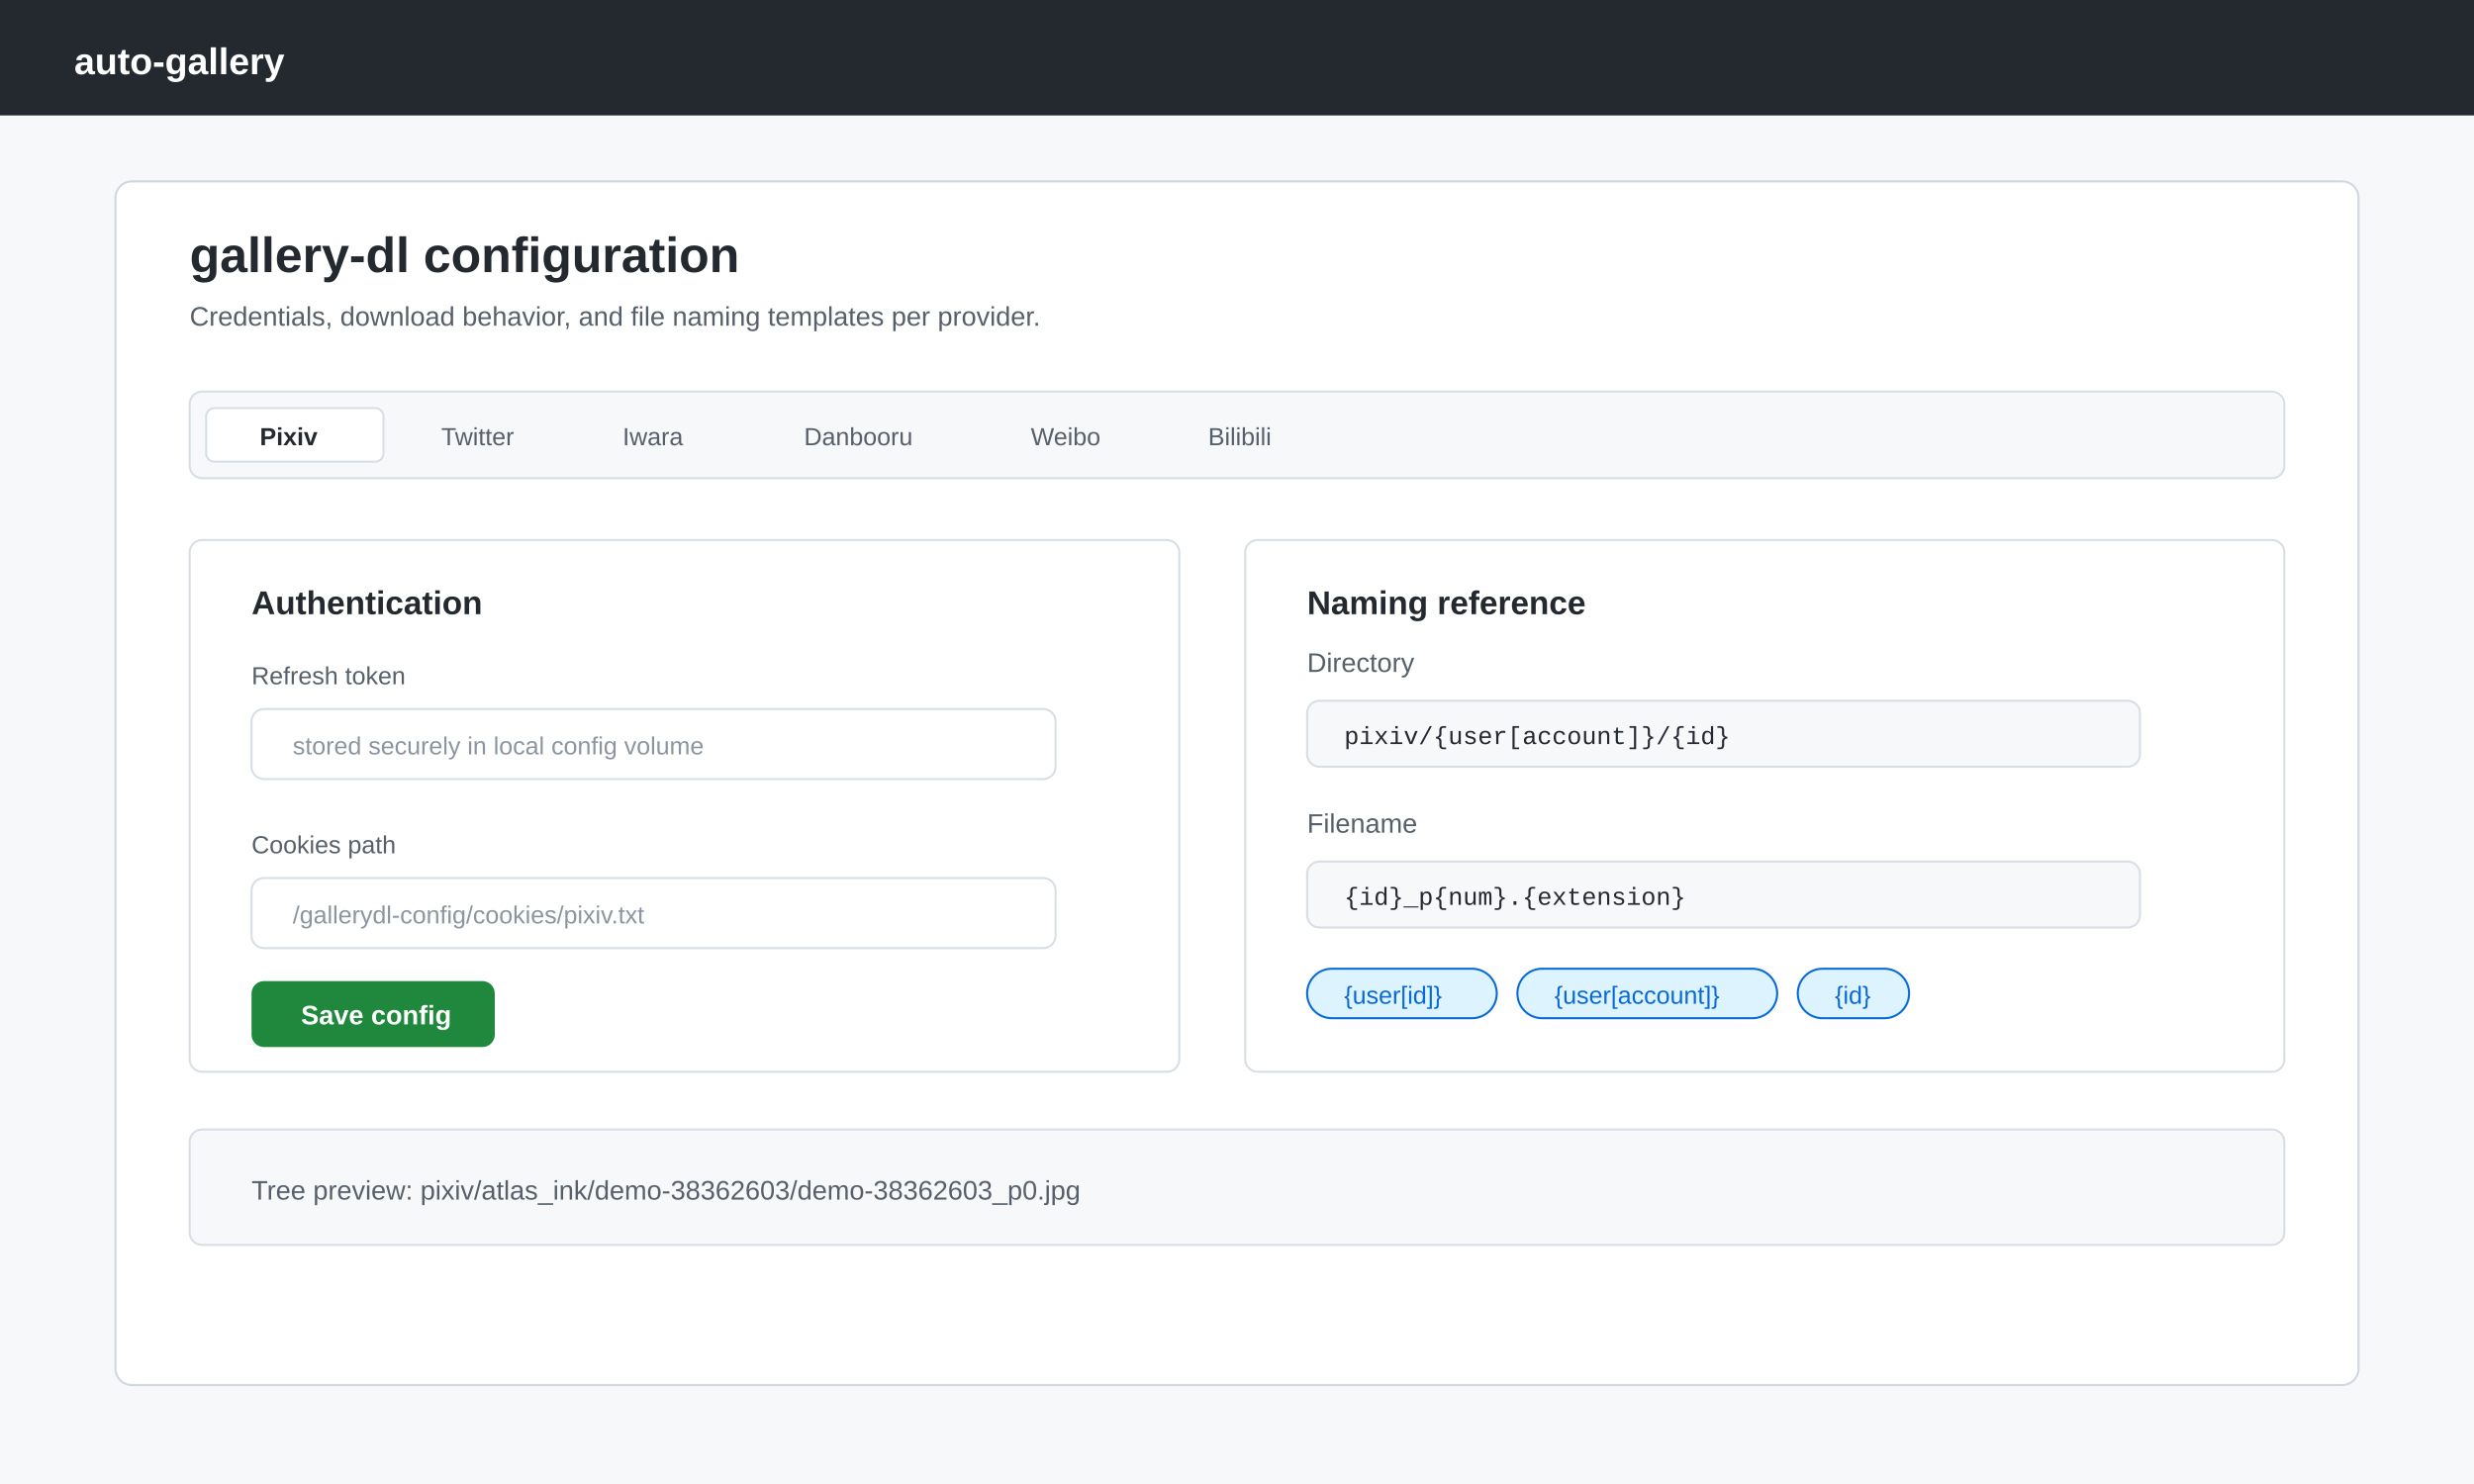
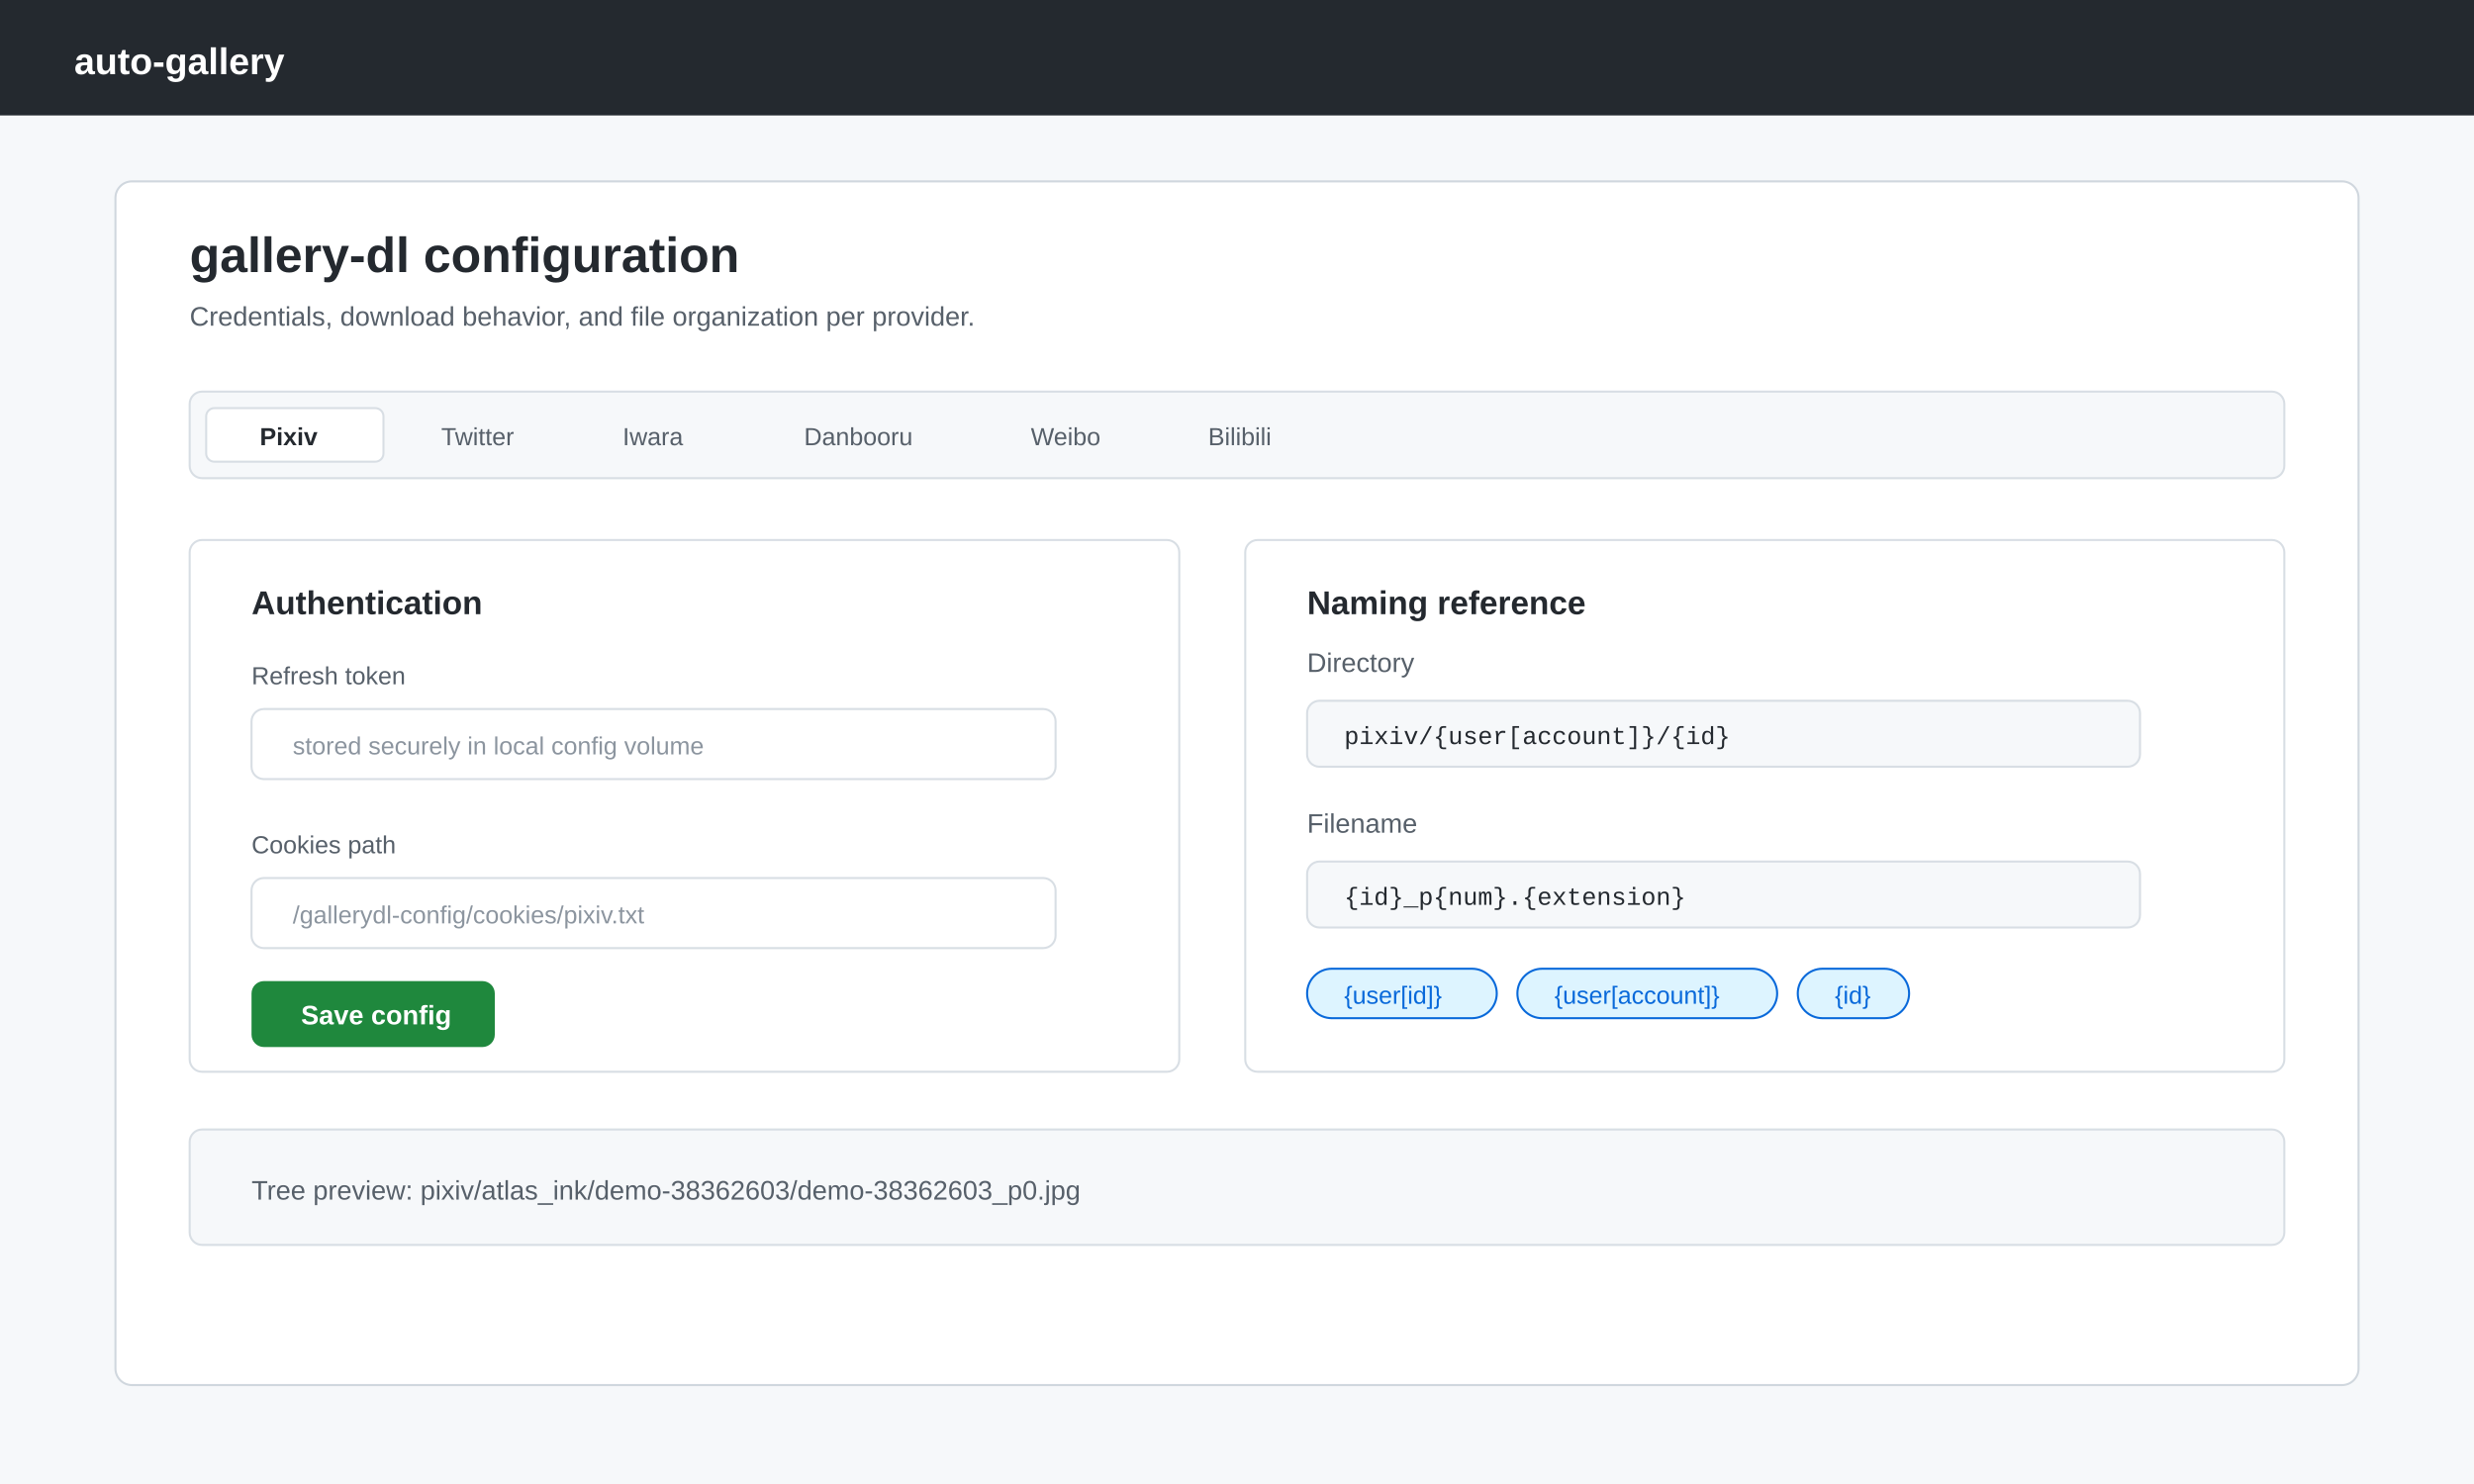
<svg xmlns="http://www.w3.org/2000/svg" width="1200" height="720" viewBox="0 0 1200 720" role="img" aria-labelledby="title desc">
  <rect width="1200" height="720" fill="#f6f8fa" />
  <rect width="1200" height="56" fill="#24292f" />
  <text x="36" y="36" fill="#ffffff" font-family="Arial, sans-serif" font-size="18" font-weight="700">auto-gallery</text>
  <rect x="56" y="88" width="1088" height="584" rx="8" fill="#ffffff" stroke="#d0d7de" />
  <g font-family="Arial, sans-serif">
    <text x="92" y="132" fill="#24292f" font-size="24" font-weight="700">gallery-dl configuration</text>
-     <text x="92" y="158" fill="#57606a" font-size="13">Credentials, download behavior, and file naming templates per provider.</text>
+     <text x="92" y="158" fill="#57606a" font-size="13">Credentials, download behavior, and file organization per provider.</text>
    <rect x="92" y="190" width="1016" height="42" rx="6" fill="#f6f8fa" stroke="#d8dee4" />
    <rect x="100" y="198" width="86" height="26" rx="4" fill="#ffffff" stroke="#d8dee4" />
    <text x="126" y="216" fill="#24292f" font-size="12" font-weight="700">Pixiv</text>
    <text x="214" y="216" fill="#57606a" font-size="12">Twitter</text>
    <text x="302" y="216" fill="#57606a" font-size="12">Iwara</text>
    <text x="390" y="216" fill="#57606a" font-size="12">Danbooru</text>
    <text x="500" y="216" fill="#57606a" font-size="12">Weibo</text>
    <text x="586" y="216" fill="#57606a" font-size="12">Bilibili</text>
    <rect x="92" y="262" width="480" height="258" rx="6" fill="#ffffff" stroke="#d8dee4" />
    <text x="122" y="298" fill="#24292f" font-size="16" font-weight="700">Authentication</text>
    <text x="122" y="332" fill="#57606a" font-size="12">Refresh token</text>
    <rect x="122" y="344" width="390" height="34" rx="6" fill="#ffffff" stroke="#d8dee4" />
    <text x="142" y="366" fill="#8c959f" font-size="12">stored securely in local config volume</text>
    <text x="122" y="414" fill="#57606a" font-size="12">Cookies path</text>
    <rect x="122" y="426" width="390" height="34" rx="6" fill="#ffffff" stroke="#d8dee4" />
    <text x="142" y="448" fill="#8c959f" font-size="12">/gallerydl-config/cookies/pixiv.txt</text>
    <rect x="122" y="476" width="118" height="32" rx="6" fill="#1f883d" />
    <text x="146" y="497" fill="#ffffff" font-size="13" font-weight="700">Save config</text>
    <rect x="604" y="262" width="504" height="258" rx="6" fill="#ffffff" stroke="#d8dee4" />
    <text x="634" y="298" fill="#24292f" font-size="16" font-weight="700">Naming reference</text>
    <text x="634" y="326" fill="#57606a" font-size="13">Directory</text>
    <rect x="634" y="340" width="404" height="32" rx="6" fill="#f6f8fa" stroke="#d8dee4" />
    <text x="652" y="361" fill="#24292f" font-size="12" font-family="Courier New, monospace">pixiv/{user[account]}/{id}</text>
    <text x="634" y="404" fill="#57606a" font-size="13">Filename</text>
    <rect x="634" y="418" width="404" height="32" rx="6" fill="#f6f8fa" stroke="#d8dee4" />
    <text x="652" y="439" fill="#24292f" font-size="12" font-family="Courier New, monospace">{id}_p{num}.{extension}</text>
    <rect x="634" y="470" width="92" height="24" rx="12" fill="#ddf4ff" stroke="#0969da" />
    <text x="652" y="487" fill="#0969da" font-size="12">{user[id]}</text>
    <rect x="736" y="470" width="126" height="24" rx="12" fill="#ddf4ff" stroke="#0969da" />
    <text x="754" y="487" fill="#0969da" font-size="12">{user[account]}</text>
    <rect x="872" y="470" width="54" height="24" rx="12" fill="#ddf4ff" stroke="#0969da" />
    <text x="890" y="487" fill="#0969da" font-size="12">{id}</text>
    <rect x="92" y="548" width="1016" height="56" rx="6" fill="#f6f8fa" stroke="#d8dee4" />
    <text x="122" y="582" fill="#57606a" font-size="13">Tree preview: pixiv/atlas_ink/demo-38362603/demo-38362603_p0.jpg</text>
  </g>
</svg>
